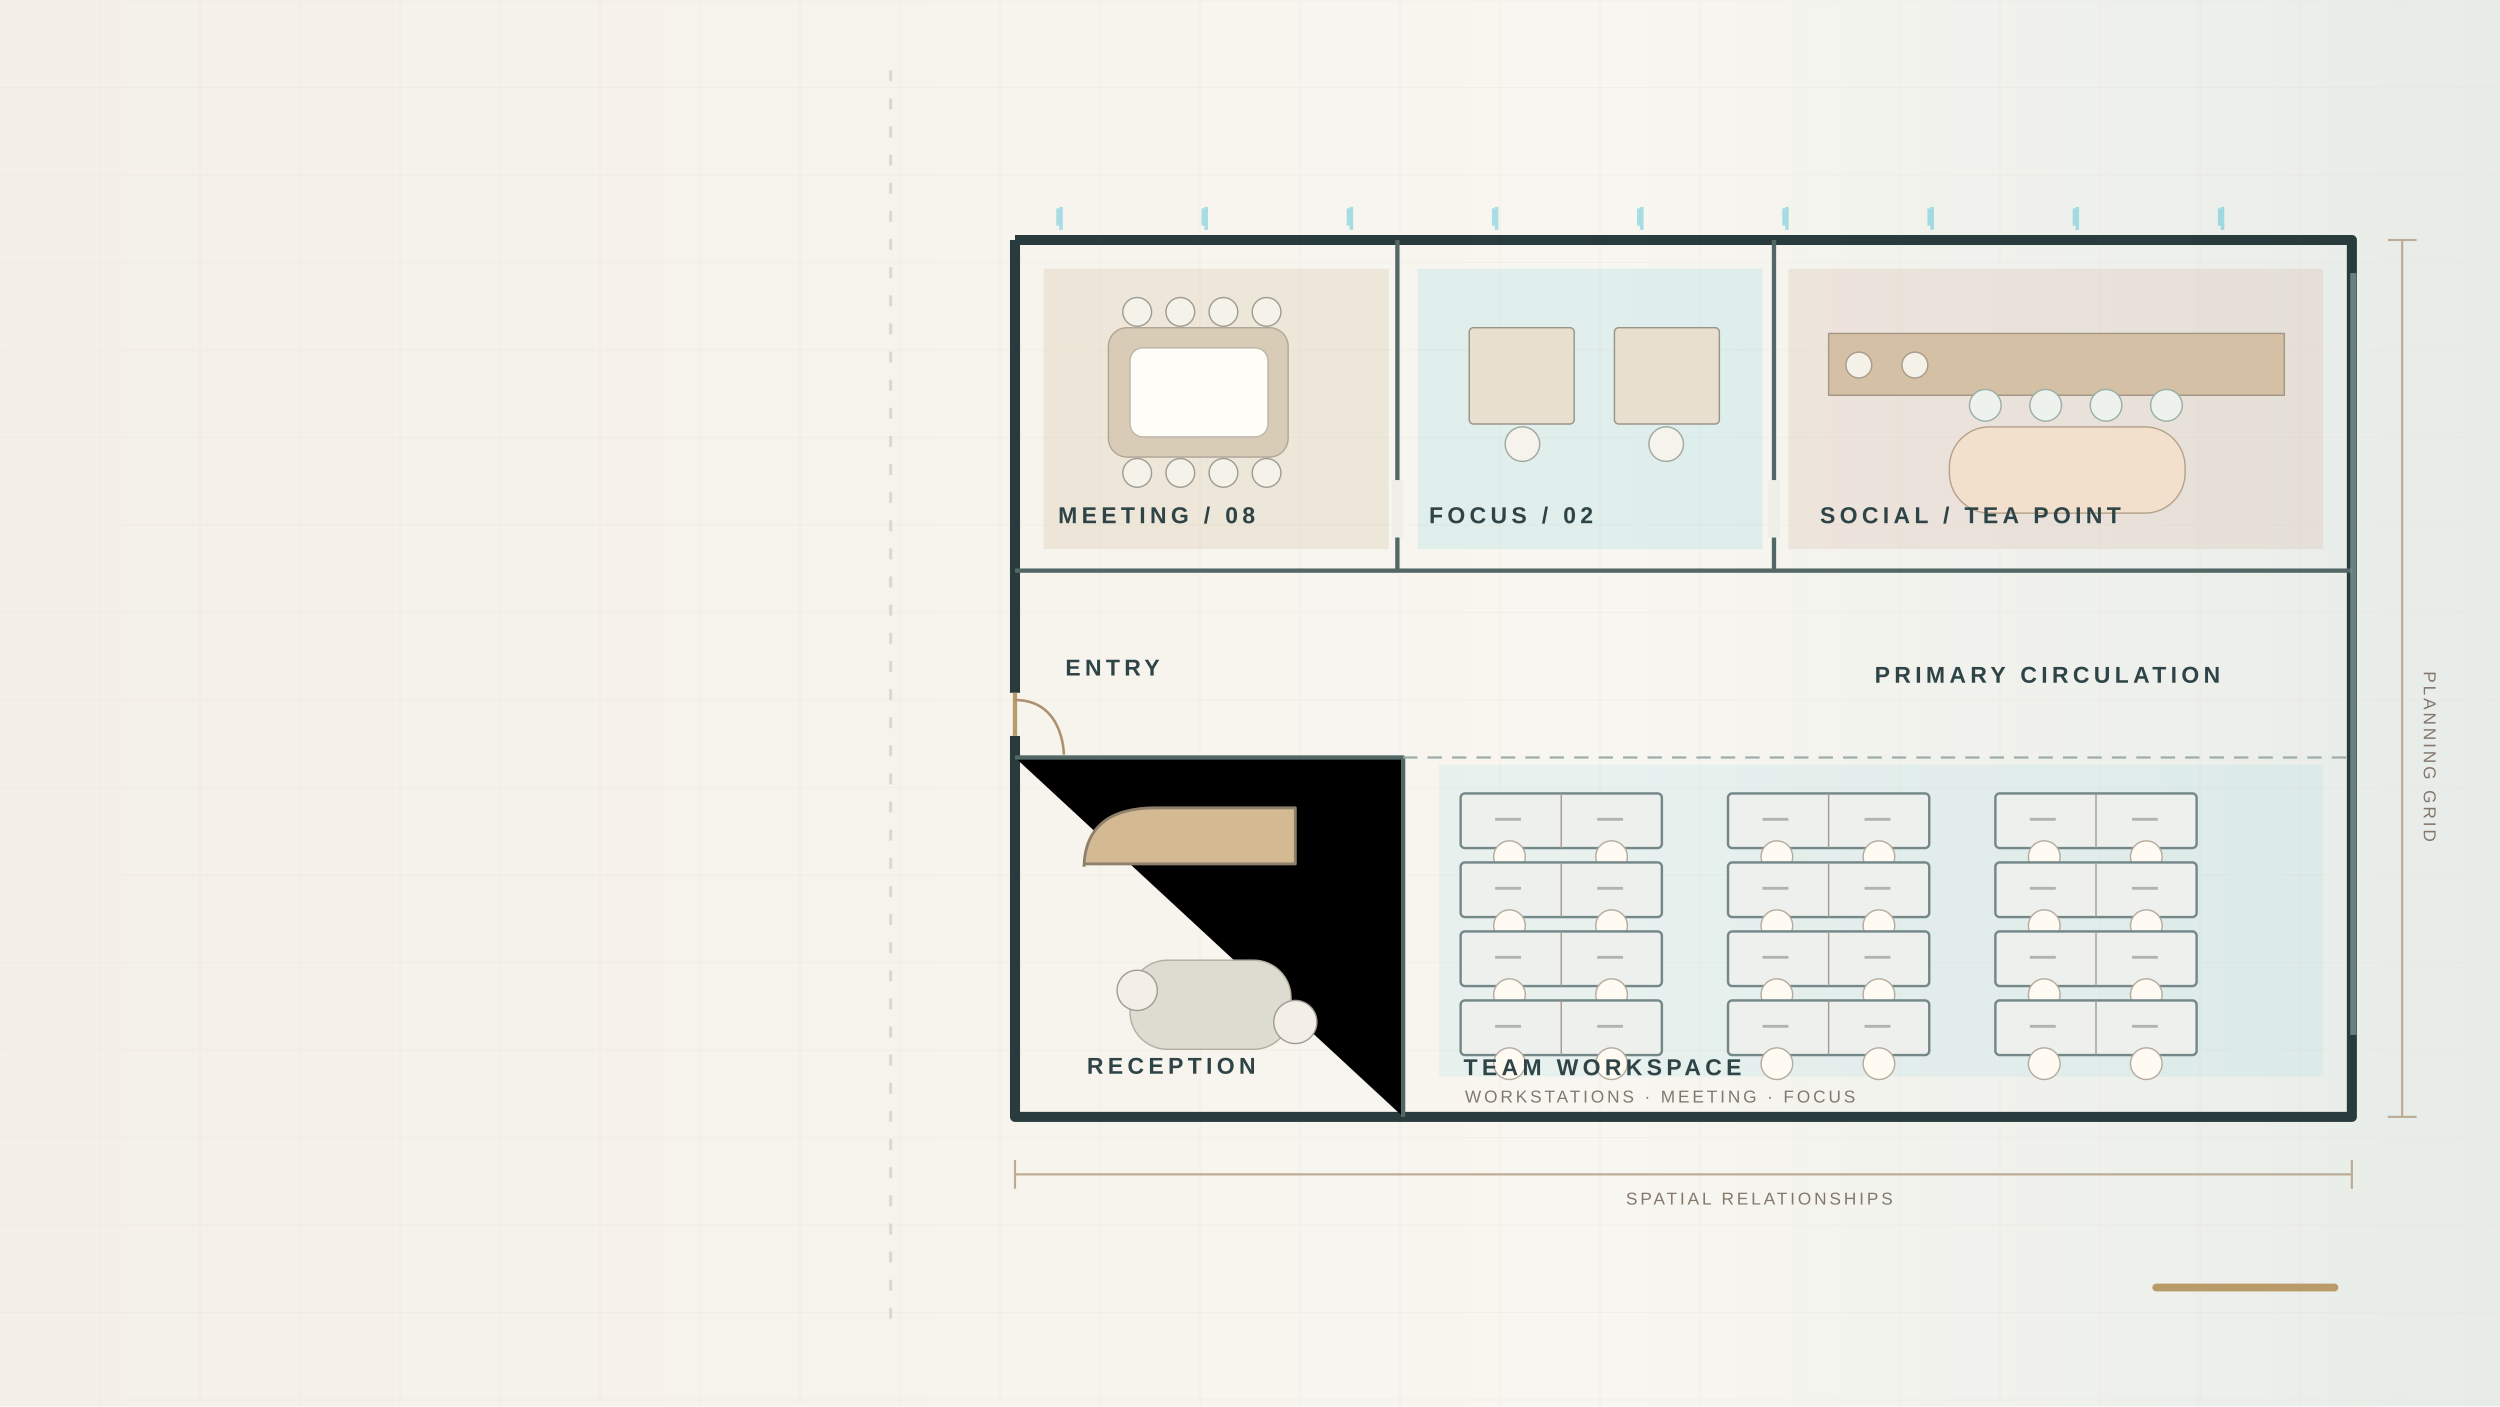
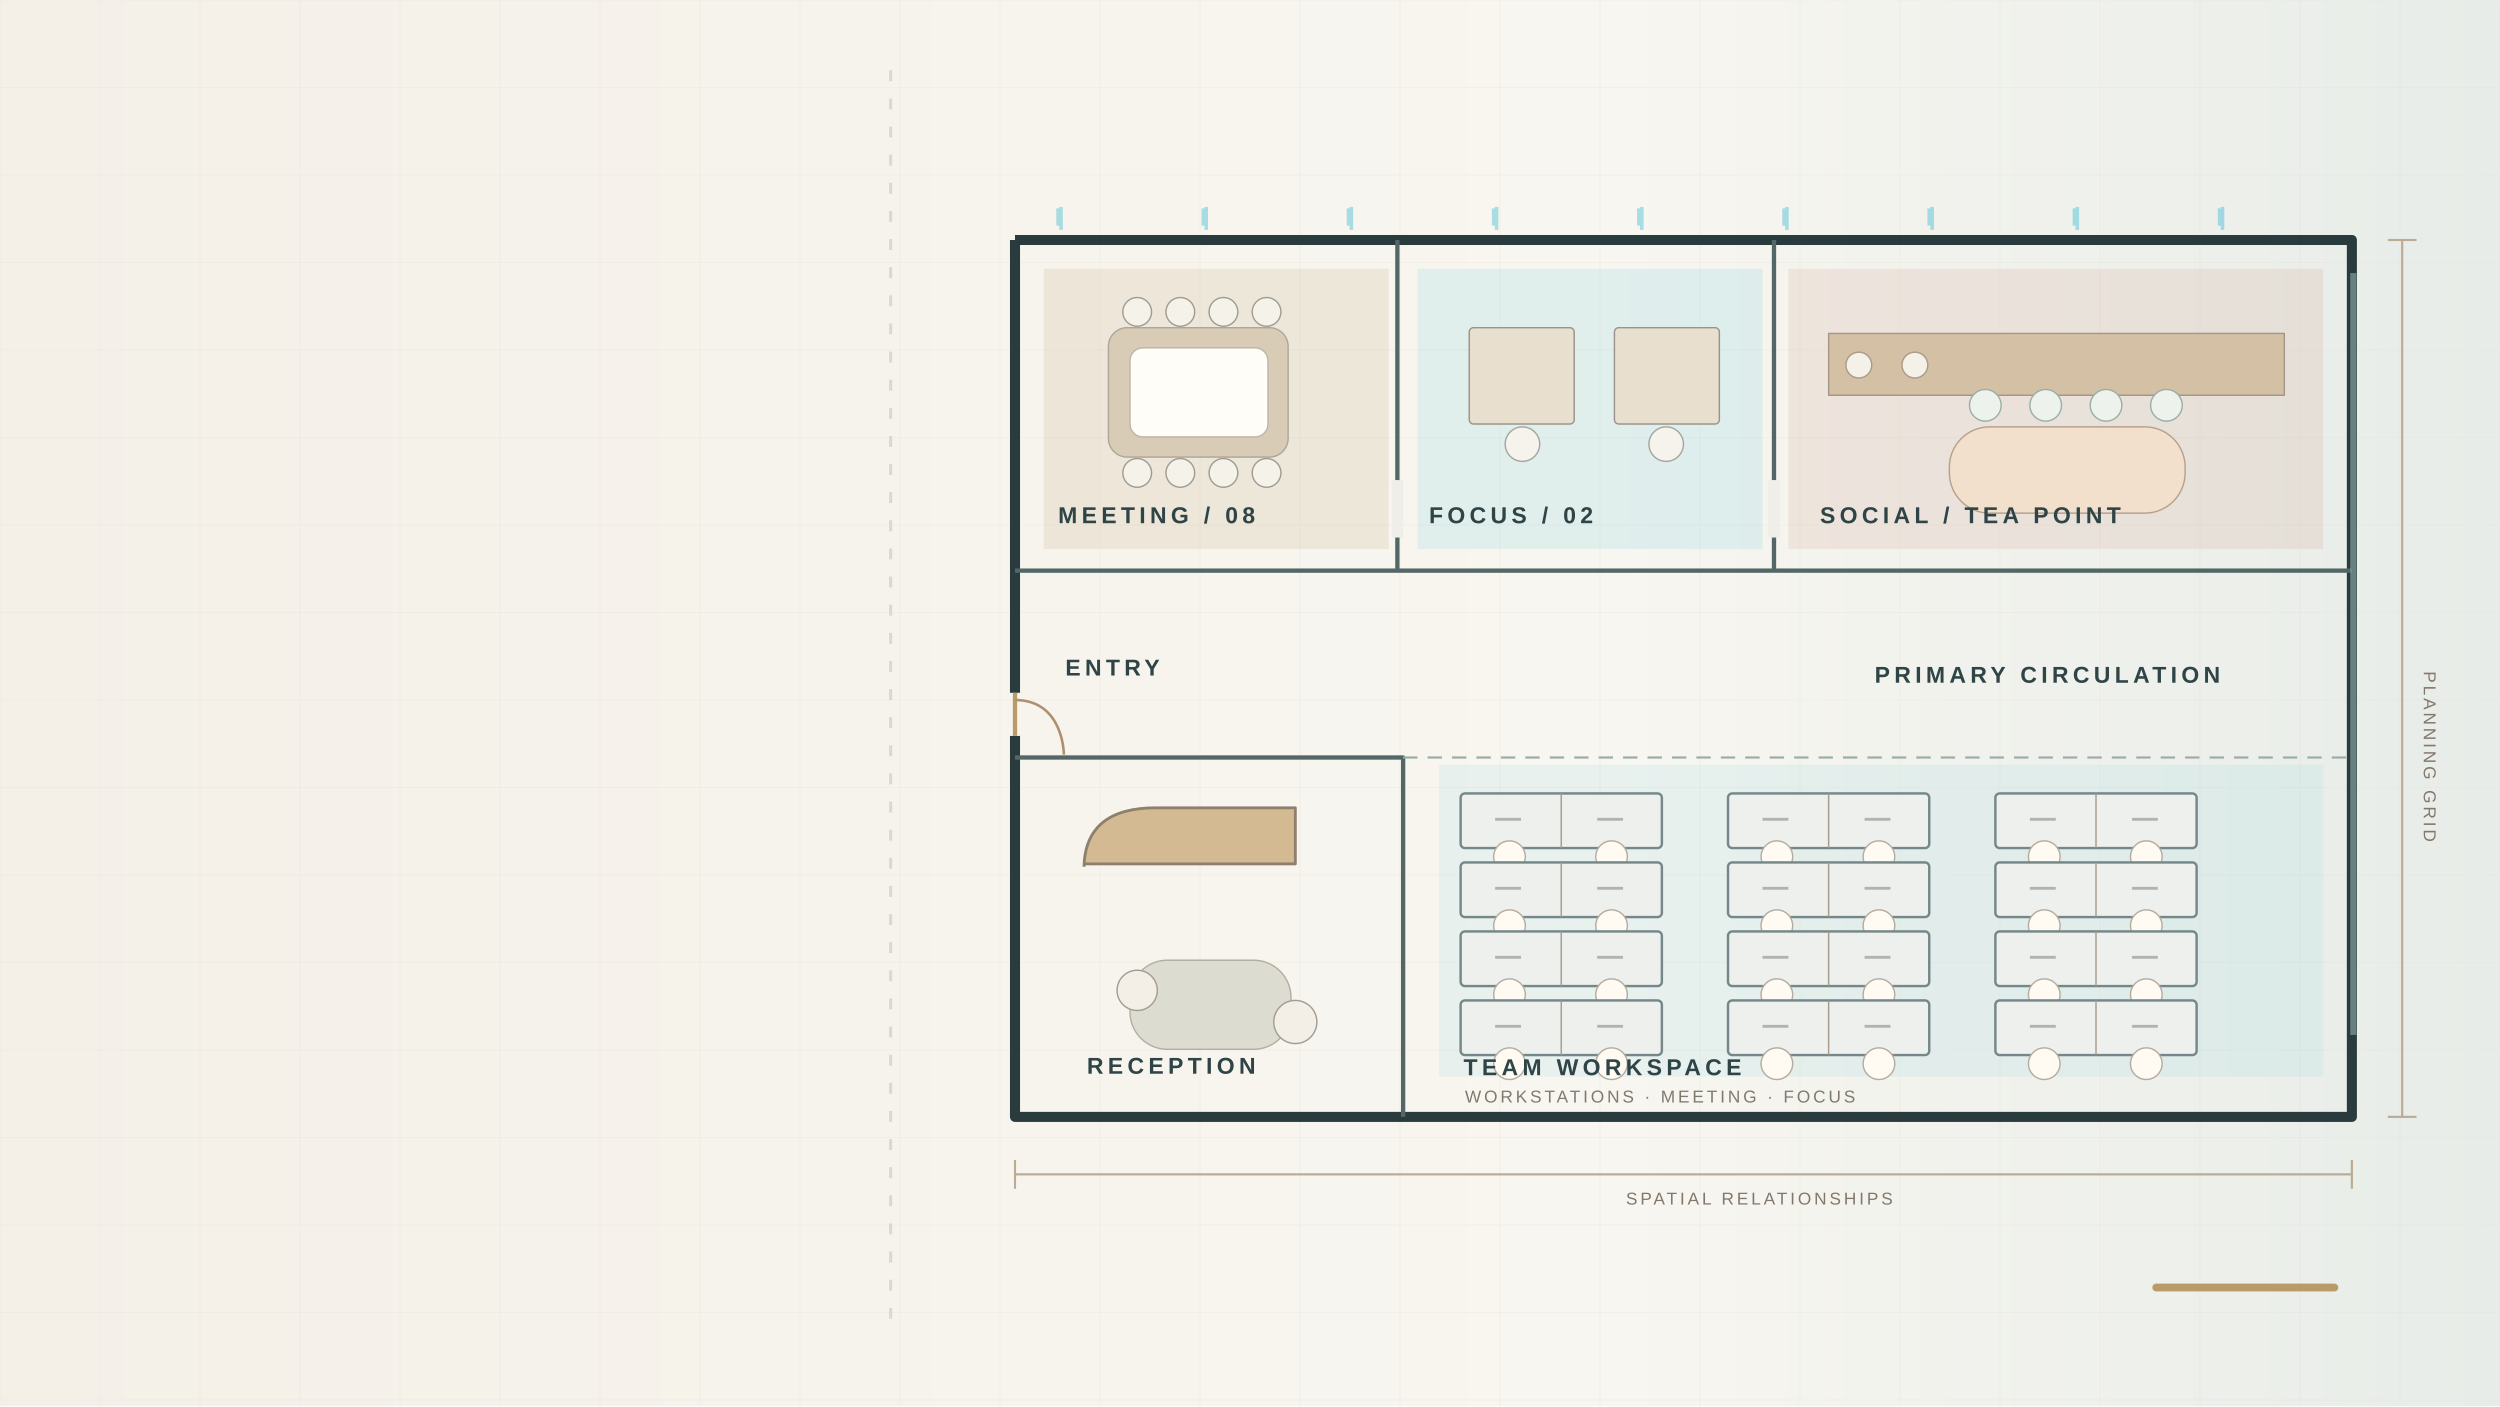
<svg xmlns="http://www.w3.org/2000/svg" width="1600" height="900" viewBox="0 0 1600 900" role="img" aria-label="Architectural office floorplate showing meeting rooms, reception, workstations and circulation">
  <defs>
    <linearGradient id="wash" x1="0" x2="1">
      <stop offset="0" stop-color="#f4f0e8" />
      <stop offset=".64" stop-color="#f8f6f0" />
      <stop offset="1" stop-color="#e7ece8" />
    </linearGradient>
  </defs>
  <rect width="1600" height="900" fill="url(#wash)" />
  <g fill="none" stroke="#c9c4ba" stroke-width=".7">
-     <path d="M 0 0 V900" stroke="#dedad2" opacity=".25" />
-     <path d="M 64 0 V900" stroke="#dedad2" opacity=".25" />
-     <path d="M 128 0 V900" stroke="#dedad2" opacity=".25" />
-     <path d="M 192 0 V900" stroke="#dedad2" opacity=".25" />
-     <path d="M 256 0 V900" stroke="#dedad2" opacity=".25" />
-     <path d="M 320 0 V900" stroke="#dedad2" opacity=".25" />
-     <path d="M 384 0 V900" stroke="#dedad2" opacity=".25" />
-     <path d="M 448 0 V900" stroke="#dedad2" opacity=".25" />
-     <path d="M 512 0 V900" stroke="#dedad2" opacity=".25" />
-     <path d="M 576 0 V900" stroke="#dedad2" opacity=".25" />
-     <path d="M 640 0 V900" stroke="#dedad2" opacity=".25" />
-     <path d="M 704 0 V900" stroke="#dedad2" opacity=".25" />
-     <path d="M 768 0 V900" stroke="#dedad2" opacity=".25" />
-     <path d="M 832 0 V900" stroke="#dedad2" opacity=".25" />
-     <path d="M 896 0 V900" stroke="#dedad2" opacity=".25" />
-     <path d="M 960 0 V900" stroke="#dedad2" opacity=".25" />
-     <path d="M 1024 0 V900" stroke="#dedad2" opacity=".25" />
-     <path d="M 1088 0 V900" stroke="#dedad2" opacity=".25" />
-     <path d="M 1152 0 V900" stroke="#dedad2" opacity=".25" />
-     <path d="M 1216 0 V900" stroke="#dedad2" opacity=".25" />
-     <path d="M 1280 0 V900" stroke="#dedad2" opacity=".25" />
-     <path d="M 1344 0 V900" stroke="#dedad2" opacity=".25" />
-     <path d="M 1408 0 V900" stroke="#dedad2" opacity=".25" />
-     <path d="M 1472 0 V900" stroke="#dedad2" opacity=".25" />
-     <path d="M 1536 0 V900" stroke="#dedad2" opacity=".25" />
-     <path d="M 1600 0 V900" stroke="#dedad2" opacity=".25" />
-     <path d="M0 0 H1600" stroke="#dedad2" opacity=".25" />
-     <path d="M0 56 H1600" stroke="#dedad2" opacity=".25" />
-     <path d="M0 112 H1600" stroke="#dedad2" opacity=".25" />
-     <path d="M0 168 H1600" stroke="#dedad2" opacity=".25" />
-     <path d="M0 224 H1600" stroke="#dedad2" opacity=".25" />
-     <path d="M0 280 H1600" stroke="#dedad2" opacity=".25" />
-     <path d="M0 336 H1600" stroke="#dedad2" opacity=".25" />
-     <path d="M0 392 H1600" stroke="#dedad2" opacity=".25" />
-     <path d="M0 448 H1600" stroke="#dedad2" opacity=".25" />
-     <path d="M0 504 H1600" stroke="#dedad2" opacity=".25" />
-     <path d="M0 560 H1600" stroke="#dedad2" opacity=".25" />
-     <path d="M0 616 H1600" stroke="#dedad2" opacity=".25" />
-     <path d="M0 672 H1600" stroke="#dedad2" opacity=".25" />
-     <path d="M0 728 H1600" stroke="#dedad2" opacity=".25" />
-     <path d="M0 784 H1600" stroke="#dedad2" opacity=".25" />
-     <path d="M0 840 H1600" stroke="#dedad2" opacity=".25" />
-     <path d="M0 896 H1600" stroke="#dedad2" opacity=".25" />
+     <path fill="none" d="M 0 0 V900" stroke="#dedad2" opacity=".25" />
+     <path fill="none" d="M 64 0 V900" stroke="#dedad2" opacity=".25" />
+     <path fill="none" d="M 128 0 V900" stroke="#dedad2" opacity=".25" />
+     <path fill="none" d="M 192 0 V900" stroke="#dedad2" opacity=".25" />
+     <path fill="none" d="M 256 0 V900" stroke="#dedad2" opacity=".25" />
+     <path fill="none" d="M 320 0 V900" stroke="#dedad2" opacity=".25" />
+     <path fill="none" d="M 384 0 V900" stroke="#dedad2" opacity=".25" />
+     <path fill="none" d="M 448 0 V900" stroke="#dedad2" opacity=".25" />
+     <path fill="none" d="M 512 0 V900" stroke="#dedad2" opacity=".25" />
+     <path fill="none" d="M 576 0 V900" stroke="#dedad2" opacity=".25" />
+     <path fill="none" d="M 640 0 V900" stroke="#dedad2" opacity=".25" />
+     <path fill="none" d="M 704 0 V900" stroke="#dedad2" opacity=".25" />
+     <path fill="none" d="M 768 0 V900" stroke="#dedad2" opacity=".25" />
+     <path fill="none" d="M 832 0 V900" stroke="#dedad2" opacity=".25" />
+     <path fill="none" d="M 896 0 V900" stroke="#dedad2" opacity=".25" />
+     <path fill="none" d="M 960 0 V900" stroke="#dedad2" opacity=".25" />
+     <path fill="none" d="M 1024 0 V900" stroke="#dedad2" opacity=".25" />
+     <path fill="none" d="M 1088 0 V900" stroke="#dedad2" opacity=".25" />
+     <path fill="none" d="M 1152 0 V900" stroke="#dedad2" opacity=".25" />
+     <path fill="none" d="M 1216 0 V900" stroke="#dedad2" opacity=".25" />
+     <path fill="none" d="M 1280 0 V900" stroke="#dedad2" opacity=".25" />
+     <path fill="none" d="M 1344 0 V900" stroke="#dedad2" opacity=".25" />
+     <path fill="none" d="M 1408 0 V900" stroke="#dedad2" opacity=".25" />
+     <path fill="none" d="M 1472 0 V900" stroke="#dedad2" opacity=".25" />
+     <path fill="none" d="M 1536 0 V900" stroke="#dedad2" opacity=".25" />
+     <path fill="none" d="M 1600 0 V900" stroke="#dedad2" opacity=".25" />
+     <path fill="none" d="M0 0 H1600" stroke="#dedad2" opacity=".25" />
+     <path fill="none" d="M0 56 H1600" stroke="#dedad2" opacity=".25" />
+     <path fill="none" d="M0 112 H1600" stroke="#dedad2" opacity=".25" />
+     <path fill="none" d="M0 168 H1600" stroke="#dedad2" opacity=".25" />
+     <path fill="none" d="M0 224 H1600" stroke="#dedad2" opacity=".25" />
+     <path fill="none" d="M0 280 H1600" stroke="#dedad2" opacity=".25" />
+     <path fill="none" d="M0 336 H1600" stroke="#dedad2" opacity=".25" />
+     <path fill="none" d="M0 392 H1600" stroke="#dedad2" opacity=".25" />
+     <path fill="none" d="M0 448 H1600" stroke="#dedad2" opacity=".25" />
+     <path fill="none" d="M0 504 H1600" stroke="#dedad2" opacity=".25" />
+     <path fill="none" d="M0 560 H1600" stroke="#dedad2" opacity=".25" />
+     <path fill="none" d="M0 616 H1600" stroke="#dedad2" opacity=".25" />
+     <path fill="none" d="M0 672 H1600" stroke="#dedad2" opacity=".25" />
+     <path fill="none" d="M0 728 H1600" stroke="#dedad2" opacity=".25" />
+     <path fill="none" d="M0 784 H1600" stroke="#dedad2" opacity=".25" />
+     <path fill="none" d="M0 840 H1600" stroke="#dedad2" opacity=".25" />
+     <path fill="none" d="M0 896 H1600" stroke="#dedad2" opacity=".25" />
  </g>
-   <path d="M570 45V845" stroke="#ddd8cf" stroke-dasharray="7 11" stroke-width="2" />
+   <path fill="none" d="M570 45V845" stroke="#ddd8cf" stroke-dasharray="7 11" stroke-width="2" />
  <g transform="translate(622 126) scale(.92)">
    <g font-family="Arial,Helvetica,sans-serif" stroke-linejoin="round">
      <rect x="50" y="50" width="240" height="195" fill="#b79a69" opacity=".16" />
      <rect x="310" y="50" width="240" height="195" fill="#62c6d7" opacity=".16" />
      <rect x="568" y="50" width="372" height="195" fill="#ba684d" opacity=".11" />
      <rect x="325" y="395" width="615" height="217" fill="#62c6d7" opacity=".11" />
      <path d="M30 30H960V640H30V375 M30 345V30" fill="none" stroke="#293b3d" stroke-width="7" />
      <path d="M30 345V375" fill="none" stroke="#b89b68" stroke-width="3" />
-       <path d="M30 260H960" stroke="#536766" stroke-width="3" />
-       <path d="M296 30V260 M558 30V260" stroke="#536766" stroke-width="3" />
-       <path d="M30 390H300V640 M300 390V640" stroke="#536766" stroke-width="3" />
-       <path d="M300 390H960" stroke="#9caca9" stroke-width="1.5" stroke-dasharray="10 7" />
+       <path fill="none" d="M30 260H960" stroke="#536766" stroke-width="3" />
+       <path fill="none" d="M296 30V260 M558 30V260" stroke="#536766" stroke-width="3" />
+       <path fill="none" d="M30 390H300V640 M300 390V640" stroke="#536766" stroke-width="3" />
+       <path fill="none" d="M300 390H960" stroke="#9caca9" stroke-width="1.5" stroke-dasharray="10 7" />
      <path d="M30 350C64 350 64 388 64 388" fill="none" stroke="#ac906f" stroke-width="1.8" />
-       <path d="M296 197v40 M558 197v40" stroke="#efeee8" stroke-width="8" />
+       <path fill="none" d="M296 197v40 M558 197v40" stroke="#efeee8" stroke-width="8" />
      <g stroke="#00a4cf" stroke-width="2" opacity=".65">
-         <path d="M 60 20 v-12 M 62 23 v-16" stroke="#00a7ca" stroke-width="2.5" opacity=".5" />
-         <path d="M 161 20 v-12 M 163 23 v-16" stroke="#00a7ca" stroke-width="2.5" opacity=".5" />
-         <path d="M 262 20 v-12 M 264 23 v-16" stroke="#00a7ca" stroke-width="2.5" opacity=".5" />
-         <path d="M 363 20 v-12 M 365 23 v-16" stroke="#00a7ca" stroke-width="2.5" opacity=".5" />
-         <path d="M 464 20 v-12 M 466 23 v-16" stroke="#00a7ca" stroke-width="2.5" opacity=".5" />
-         <path d="M 565 20 v-12 M 567 23 v-16" stroke="#00a7ca" stroke-width="2.5" opacity=".5" />
-         <path d="M 666 20 v-12 M 668 23 v-16" stroke="#00a7ca" stroke-width="2.5" opacity=".5" />
-         <path d="M 767 20 v-12 M 769 23 v-16" stroke="#00a7ca" stroke-width="2.5" opacity=".5" />
-         <path d="M 868 20 v-12 M 870 23 v-16" stroke="#00a7ca" stroke-width="2.5" opacity=".5" />
+         <path fill="none" d="M 60 20 v-12 M 62 23 v-16" stroke="#00a7ca" stroke-width="2.5" opacity=".5" />
+         <path fill="none" d="M 161 20 v-12 M 163 23 v-16" stroke="#00a7ca" stroke-width="2.5" opacity=".5" />
+         <path fill="none" d="M 262 20 v-12 M 264 23 v-16" stroke="#00a7ca" stroke-width="2.5" opacity=".5" />
+         <path fill="none" d="M 363 20 v-12 M 365 23 v-16" stroke="#00a7ca" stroke-width="2.5" opacity=".5" />
+         <path fill="none" d="M 464 20 v-12 M 466 23 v-16" stroke="#00a7ca" stroke-width="2.5" opacity=".5" />
+         <path fill="none" d="M 565 20 v-12 M 567 23 v-16" stroke="#00a7ca" stroke-width="2.5" opacity=".5" />
+         <path fill="none" d="M 666 20 v-12 M 668 23 v-16" stroke="#00a7ca" stroke-width="2.5" opacity=".5" />
+         <path fill="none" d="M 767 20 v-12 M 769 23 v-16" stroke="#00a7ca" stroke-width="2.5" opacity=".5" />
+         <path fill="none" d="M 868 20 v-12 M 870 23 v-16" stroke="#00a7ca" stroke-width="2.5" opacity=".5" />
      </g>
      <g stroke="#87a6a3" stroke-width="2.3">
-         <path d="M960 53v530 M962 53v530" opacity=".65" />
+         <path fill="none" d="M960 53v530 M962 53v530" opacity=".65" />
      </g>
      <rect x="95" y="91" width="125" height="90" rx="13" fill="#cdbda4" opacity=".64" stroke="#8d8273" />
      <rect x="110" y="105" width="96" height="62" rx="9" fill="#fffdf8" stroke="#bcb6aa" />
      <circle cx="115" cy="80" r="10" fill="#f5f2e9" stroke="#9f9c94" />
      <circle cx="115" cy="192" r="10" fill="#f5f2e9" stroke="#9f9c94" />
      <circle cx="145" cy="80" r="10" fill="#f5f2e9" stroke="#9f9c94" />
      <circle cx="145" cy="192" r="10" fill="#f5f2e9" stroke="#9f9c94" />
      <circle cx="175" cy="80" r="10" fill="#f5f2e9" stroke="#9f9c94" />
      <circle cx="175" cy="192" r="10" fill="#f5f2e9" stroke="#9f9c94" />
      <circle cx="205" cy="80" r="10" fill="#f5f2e9" stroke="#9f9c94" />
      <circle cx="205" cy="192" r="10" fill="#f5f2e9" stroke="#9f9c94" />
      <rect x="346" y="91" width="73" height="67" rx="3" fill="#e9dfce" stroke="#999389" />
      <rect x="447" y="91" width="73" height="67" rx="3" fill="#e9dfce" stroke="#999389" />
      <circle cx="383" cy="172" r="12" fill="#f6f3ec" stroke="#a0a8a1" />
      <circle cx="483" cy="172" r="12" fill="#f6f3ec" stroke="#a0a8a1" />
      <path d="M596 95H913V138H596Z" fill="#d4c0a5" stroke="#a39785" />
      <circle cx="617" cy="117" r="9" fill="#f4f1e9" stroke="#a99a89" />
      <circle cx="656" cy="117" r="9" fill="#f4f1e9" stroke="#a99a89" />
      <rect x="680" y="160" width="164" height="60" rx="28" fill="#f3e0cc" stroke="#b5a28c" />
      <circle cx="705" cy="145" r="11" fill="#edf2ec" stroke="#9baea8" />
      <circle cx="747" cy="145" r="11" fill="#edf2ec" stroke="#9baea8" />
      <circle cx="789" cy="145" r="11" fill="#edf2ec" stroke="#9baea8" />
      <circle cx="831" cy="145" r="11" fill="#edf2ec" stroke="#9baea8" />
      <path d="M78 466Q79 425 128 425H225V464H78" fill="#d3ba93" stroke="#8f806c" stroke-width="2" />
      <rect x="110" y="531" width="112" height="62" rx="26" fill="#dddcd1" stroke="#b3afa0" />
      <circle cx="115" cy="552" r="14" fill="#f3efe6" stroke="#a19d96" />
      <circle cx="225" cy="574" r="15" fill="#f3efe6" stroke="#a19d96" />
      <g transform="translate(340 415)">
        <rect width="140" height="38" rx="3" fill="#eef0ed" stroke="#758889" stroke-width="1.7" />
-         <path d="M70 0V38" stroke="#a69a8c" />
-         <circle cx="34" cy="44" r="11" fill="#fffaf2" stroke="#b5aca0" />
-         <circle cx="105" cy="44" r="11" fill="#fffaf2" stroke="#b5aca0" />
-         <path d="M24 18h18m53 0h18" stroke="#aeb4ae" stroke-width="2" />
+         <path fill="none" d="M70 0V38" stroke="#a69a8c" />
+         <circle cx="34" cy="44" r="11" fill="#fffaf2" stroke="#b5aca0" />
+         <circle cx="105" cy="44" r="11" fill="#fffaf2" stroke="#b5aca0" />
+         <path fill="none" d="M24 18h18m53 0h18" stroke="#aeb4ae" stroke-width="2" />
      </g>
      <g transform="translate(526 415)">
        <rect width="140" height="38" rx="3" fill="#eef0ed" stroke="#758889" stroke-width="1.7" />
-         <path d="M70 0V38" stroke="#a69a8c" />
-         <circle cx="34" cy="44" r="11" fill="#fffaf2" stroke="#b5aca0" />
-         <circle cx="105" cy="44" r="11" fill="#fffaf2" stroke="#b5aca0" />
-         <path d="M24 18h18m53 0h18" stroke="#aeb4ae" stroke-width="2" />
+         <path fill="none" d="M70 0V38" stroke="#a69a8c" />
+         <circle cx="34" cy="44" r="11" fill="#fffaf2" stroke="#b5aca0" />
+         <circle cx="105" cy="44" r="11" fill="#fffaf2" stroke="#b5aca0" />
+         <path fill="none" d="M24 18h18m53 0h18" stroke="#aeb4ae" stroke-width="2" />
      </g>
      <g transform="translate(712 415)">
        <rect width="140" height="38" rx="3" fill="#eef0ed" stroke="#758889" stroke-width="1.7" />
-         <path d="M70 0V38" stroke="#a69a8c" />
-         <circle cx="34" cy="44" r="11" fill="#fffaf2" stroke="#b5aca0" />
-         <circle cx="105" cy="44" r="11" fill="#fffaf2" stroke="#b5aca0" />
-         <path d="M24 18h18m53 0h18" stroke="#aeb4ae" stroke-width="2" />
+         <path fill="none" d="M70 0V38" stroke="#a69a8c" />
+         <circle cx="34" cy="44" r="11" fill="#fffaf2" stroke="#b5aca0" />
+         <circle cx="105" cy="44" r="11" fill="#fffaf2" stroke="#b5aca0" />
+         <path fill="none" d="M24 18h18m53 0h18" stroke="#aeb4ae" stroke-width="2" />
      </g>
      <g transform="translate(340 463)">
        <rect width="140" height="38" rx="3" fill="#eef0ed" stroke="#758889" stroke-width="1.7" />
-         <path d="M70 0V38" stroke="#a69a8c" />
-         <circle cx="34" cy="44" r="11" fill="#fffaf2" stroke="#b5aca0" />
-         <circle cx="105" cy="44" r="11" fill="#fffaf2" stroke="#b5aca0" />
-         <path d="M24 18h18m53 0h18" stroke="#aeb4ae" stroke-width="2" />
+         <path fill="none" d="M70 0V38" stroke="#a69a8c" />
+         <circle cx="34" cy="44" r="11" fill="#fffaf2" stroke="#b5aca0" />
+         <circle cx="105" cy="44" r="11" fill="#fffaf2" stroke="#b5aca0" />
+         <path fill="none" d="M24 18h18m53 0h18" stroke="#aeb4ae" stroke-width="2" />
      </g>
      <g transform="translate(526 463)">
        <rect width="140" height="38" rx="3" fill="#eef0ed" stroke="#758889" stroke-width="1.7" />
-         <path d="M70 0V38" stroke="#a69a8c" />
-         <circle cx="34" cy="44" r="11" fill="#fffaf2" stroke="#b5aca0" />
-         <circle cx="105" cy="44" r="11" fill="#fffaf2" stroke="#b5aca0" />
-         <path d="M24 18h18m53 0h18" stroke="#aeb4ae" stroke-width="2" />
+         <path fill="none" d="M70 0V38" stroke="#a69a8c" />
+         <circle cx="34" cy="44" r="11" fill="#fffaf2" stroke="#b5aca0" />
+         <circle cx="105" cy="44" r="11" fill="#fffaf2" stroke="#b5aca0" />
+         <path fill="none" d="M24 18h18m53 0h18" stroke="#aeb4ae" stroke-width="2" />
      </g>
      <g transform="translate(712 463)">
        <rect width="140" height="38" rx="3" fill="#eef0ed" stroke="#758889" stroke-width="1.7" />
-         <path d="M70 0V38" stroke="#a69a8c" />
-         <circle cx="34" cy="44" r="11" fill="#fffaf2" stroke="#b5aca0" />
-         <circle cx="105" cy="44" r="11" fill="#fffaf2" stroke="#b5aca0" />
-         <path d="M24 18h18m53 0h18" stroke="#aeb4ae" stroke-width="2" />
+         <path fill="none" d="M70 0V38" stroke="#a69a8c" />
+         <circle cx="34" cy="44" r="11" fill="#fffaf2" stroke="#b5aca0" />
+         <circle cx="105" cy="44" r="11" fill="#fffaf2" stroke="#b5aca0" />
+         <path fill="none" d="M24 18h18m53 0h18" stroke="#aeb4ae" stroke-width="2" />
      </g>
      <g transform="translate(340 511)">
        <rect width="140" height="38" rx="3" fill="#eef0ed" stroke="#758889" stroke-width="1.7" />
-         <path d="M70 0V38" stroke="#a69a8c" />
-         <circle cx="34" cy="44" r="11" fill="#fffaf2" stroke="#b5aca0" />
-         <circle cx="105" cy="44" r="11" fill="#fffaf2" stroke="#b5aca0" />
-         <path d="M24 18h18m53 0h18" stroke="#aeb4ae" stroke-width="2" />
+         <path fill="none" d="M70 0V38" stroke="#a69a8c" />
+         <circle cx="34" cy="44" r="11" fill="#fffaf2" stroke="#b5aca0" />
+         <circle cx="105" cy="44" r="11" fill="#fffaf2" stroke="#b5aca0" />
+         <path fill="none" d="M24 18h18m53 0h18" stroke="#aeb4ae" stroke-width="2" />
      </g>
      <g transform="translate(526 511)">
        <rect width="140" height="38" rx="3" fill="#eef0ed" stroke="#758889" stroke-width="1.7" />
-         <path d="M70 0V38" stroke="#a69a8c" />
-         <circle cx="34" cy="44" r="11" fill="#fffaf2" stroke="#b5aca0" />
-         <circle cx="105" cy="44" r="11" fill="#fffaf2" stroke="#b5aca0" />
-         <path d="M24 18h18m53 0h18" stroke="#aeb4ae" stroke-width="2" />
+         <path fill="none" d="M70 0V38" stroke="#a69a8c" />
+         <circle cx="34" cy="44" r="11" fill="#fffaf2" stroke="#b5aca0" />
+         <circle cx="105" cy="44" r="11" fill="#fffaf2" stroke="#b5aca0" />
+         <path fill="none" d="M24 18h18m53 0h18" stroke="#aeb4ae" stroke-width="2" />
      </g>
      <g transform="translate(712 511)">
        <rect width="140" height="38" rx="3" fill="#eef0ed" stroke="#758889" stroke-width="1.7" />
-         <path d="M70 0V38" stroke="#a69a8c" />
-         <circle cx="34" cy="44" r="11" fill="#fffaf2" stroke="#b5aca0" />
-         <circle cx="105" cy="44" r="11" fill="#fffaf2" stroke="#b5aca0" />
-         <path d="M24 18h18m53 0h18" stroke="#aeb4ae" stroke-width="2" />
+         <path fill="none" d="M70 0V38" stroke="#a69a8c" />
+         <circle cx="34" cy="44" r="11" fill="#fffaf2" stroke="#b5aca0" />
+         <circle cx="105" cy="44" r="11" fill="#fffaf2" stroke="#b5aca0" />
+         <path fill="none" d="M24 18h18m53 0h18" stroke="#aeb4ae" stroke-width="2" />
      </g>
      <g transform="translate(340 559)">
        <rect width="140" height="38" rx="3" fill="#eef0ed" stroke="#758889" stroke-width="1.7" />
-         <path d="M70 0V38" stroke="#a69a8c" />
-         <circle cx="34" cy="44" r="11" fill="#fffaf2" stroke="#b5aca0" />
-         <circle cx="105" cy="44" r="11" fill="#fffaf2" stroke="#b5aca0" />
-         <path d="M24 18h18m53 0h18" stroke="#aeb4ae" stroke-width="2" />
+         <path fill="none" d="M70 0V38" stroke="#a69a8c" />
+         <circle cx="34" cy="44" r="11" fill="#fffaf2" stroke="#b5aca0" />
+         <circle cx="105" cy="44" r="11" fill="#fffaf2" stroke="#b5aca0" />
+         <path fill="none" d="M24 18h18m53 0h18" stroke="#aeb4ae" stroke-width="2" />
      </g>
      <g transform="translate(526 559)">
        <rect width="140" height="38" rx="3" fill="#eef0ed" stroke="#758889" stroke-width="1.7" />
-         <path d="M70 0V38" stroke="#a69a8c" />
-         <circle cx="34" cy="44" r="11" fill="#fffaf2" stroke="#b5aca0" />
-         <circle cx="105" cy="44" r="11" fill="#fffaf2" stroke="#b5aca0" />
-         <path d="M24 18h18m53 0h18" stroke="#aeb4ae" stroke-width="2" />
+         <path fill="none" d="M70 0V38" stroke="#a69a8c" />
+         <circle cx="34" cy="44" r="11" fill="#fffaf2" stroke="#b5aca0" />
+         <circle cx="105" cy="44" r="11" fill="#fffaf2" stroke="#b5aca0" />
+         <path fill="none" d="M24 18h18m53 0h18" stroke="#aeb4ae" stroke-width="2" />
      </g>
      <g transform="translate(712 559)">
        <rect width="140" height="38" rx="3" fill="#eef0ed" stroke="#758889" stroke-width="1.7" />
-         <path d="M70 0V38" stroke="#a69a8c" />
-         <circle cx="34" cy="44" r="11" fill="#fffaf2" stroke="#b5aca0" />
-         <circle cx="105" cy="44" r="11" fill="#fffaf2" stroke="#b5aca0" />
-         <path d="M24 18h18m53 0h18" stroke="#aeb4ae" stroke-width="2" />
+         <path fill="none" d="M70 0V38" stroke="#a69a8c" />
+         <circle cx="34" cy="44" r="11" fill="#fffaf2" stroke="#b5aca0" />
+         <circle cx="105" cy="44" r="11" fill="#fffaf2" stroke="#b5aca0" />
+         <path fill="none" d="M24 18h18m53 0h18" stroke="#aeb4ae" stroke-width="2" />
      </g>
      <g font-size="16" fill="#2f4447" font-weight="700" letter-spacing="3">
        <text x="60" y="227">MEETING / 08</text>
        <text x="318" y="227">FOCUS / 02</text>
        <text x="590" y="227">SOCIAL / TEA POINT</text>
        <text x="80" y="610">RECEPTION</text>
        <text x="342" y="611">TEAM WORKSPACE</text>
        <text x="65" y="333">ENTRY</text>
        <text x="628" y="338">PRIMARY CIRCULATION</text>
      </g>
      <g font-size="12" fill="#7f786d" letter-spacing="2">
        <text x="343" y="630">WORKSTATIONS · MEETING · FOCUS</text>
      </g>
      <g stroke="#b6a38b" stroke-width="1.5" fill="none" opacity=".9">
-         <path d="M30 680H960 M30 670V690 M960 670V690 M995 30V640 M985 30H1005 M985 640H1005" />
+         <path fill="none" d="M30 680H960 M30 670V690 M960 670V690 M995 30V640 M985 30H1005 M985 640H1005" />
      </g>
      <g font-size="12" fill="#83766a" letter-spacing="2">
        <text x="455" y="701">SPATIAL RELATIONSHIPS</text>
        <text x="1010" y="330" transform="rotate(90 1010 330)">PLANNING GRID</text>
      </g>
    </g>
  </g>
-   <path d="M1380 824H1494" stroke="#b89b68" stroke-width="5" stroke-linecap="round" />
+   <path fill="none" d="M1380 824H1494" stroke="#b89b68" stroke-width="5" stroke-linecap="round" />
</svg>
